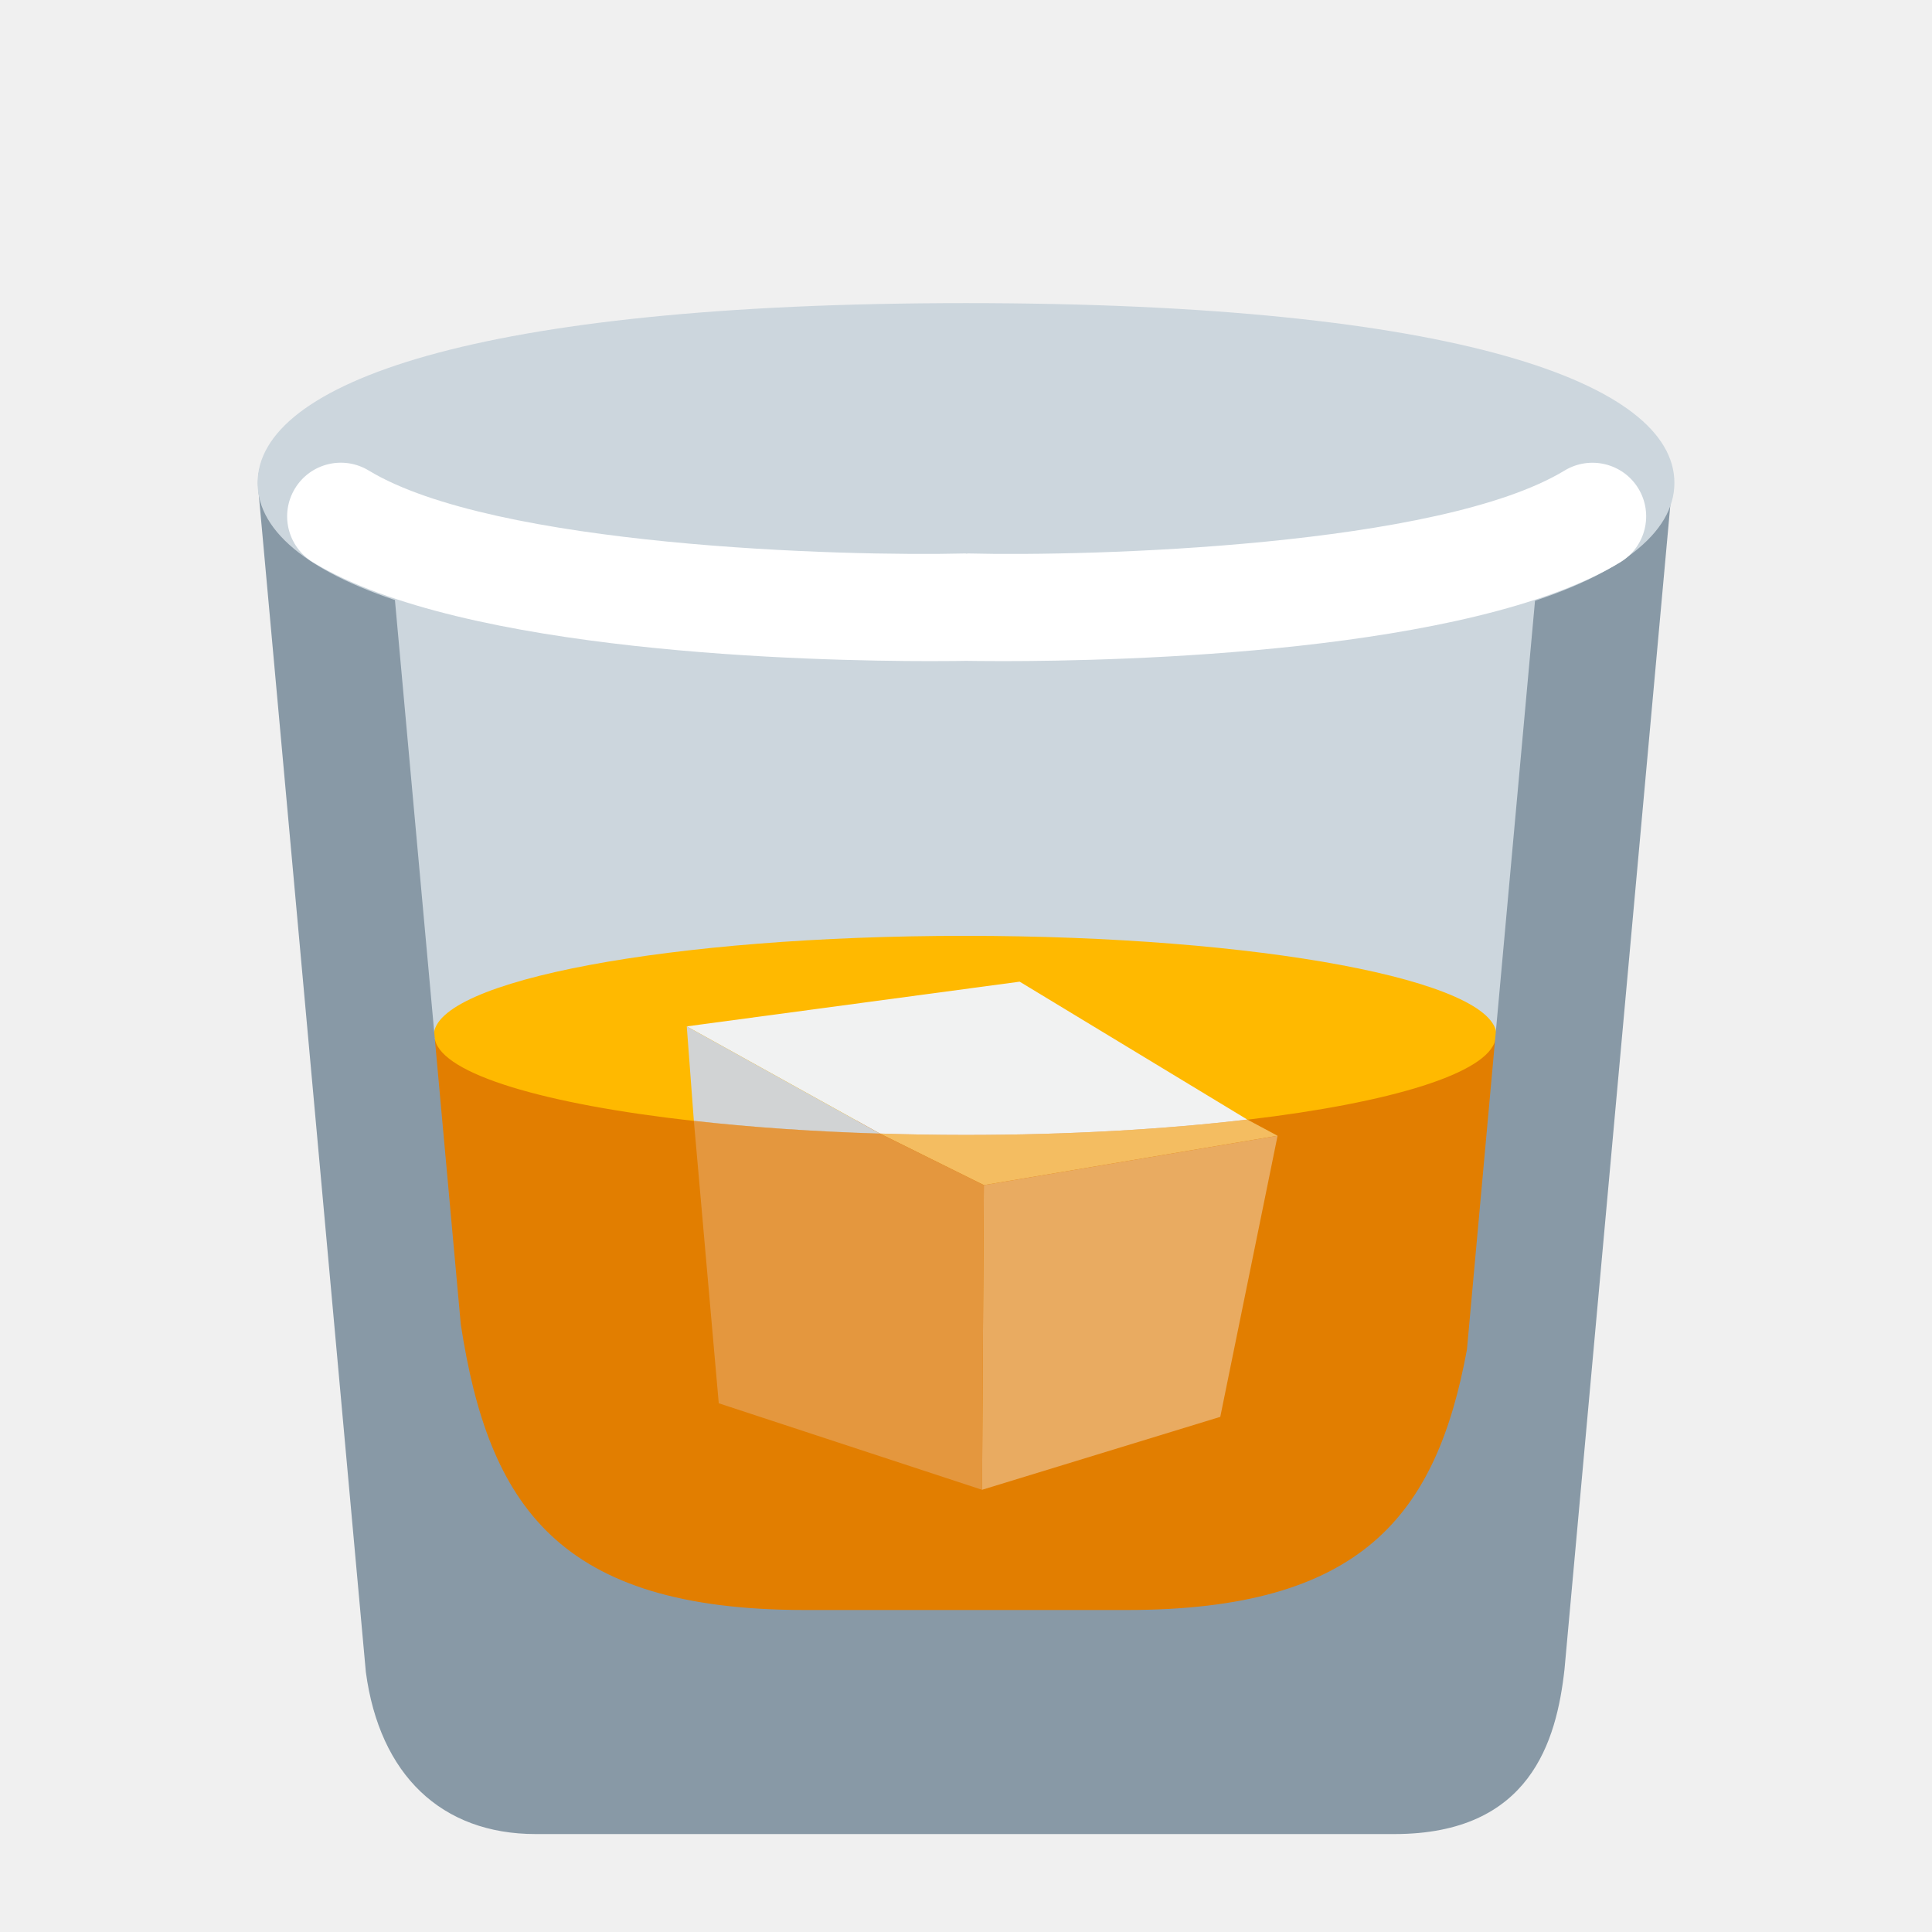
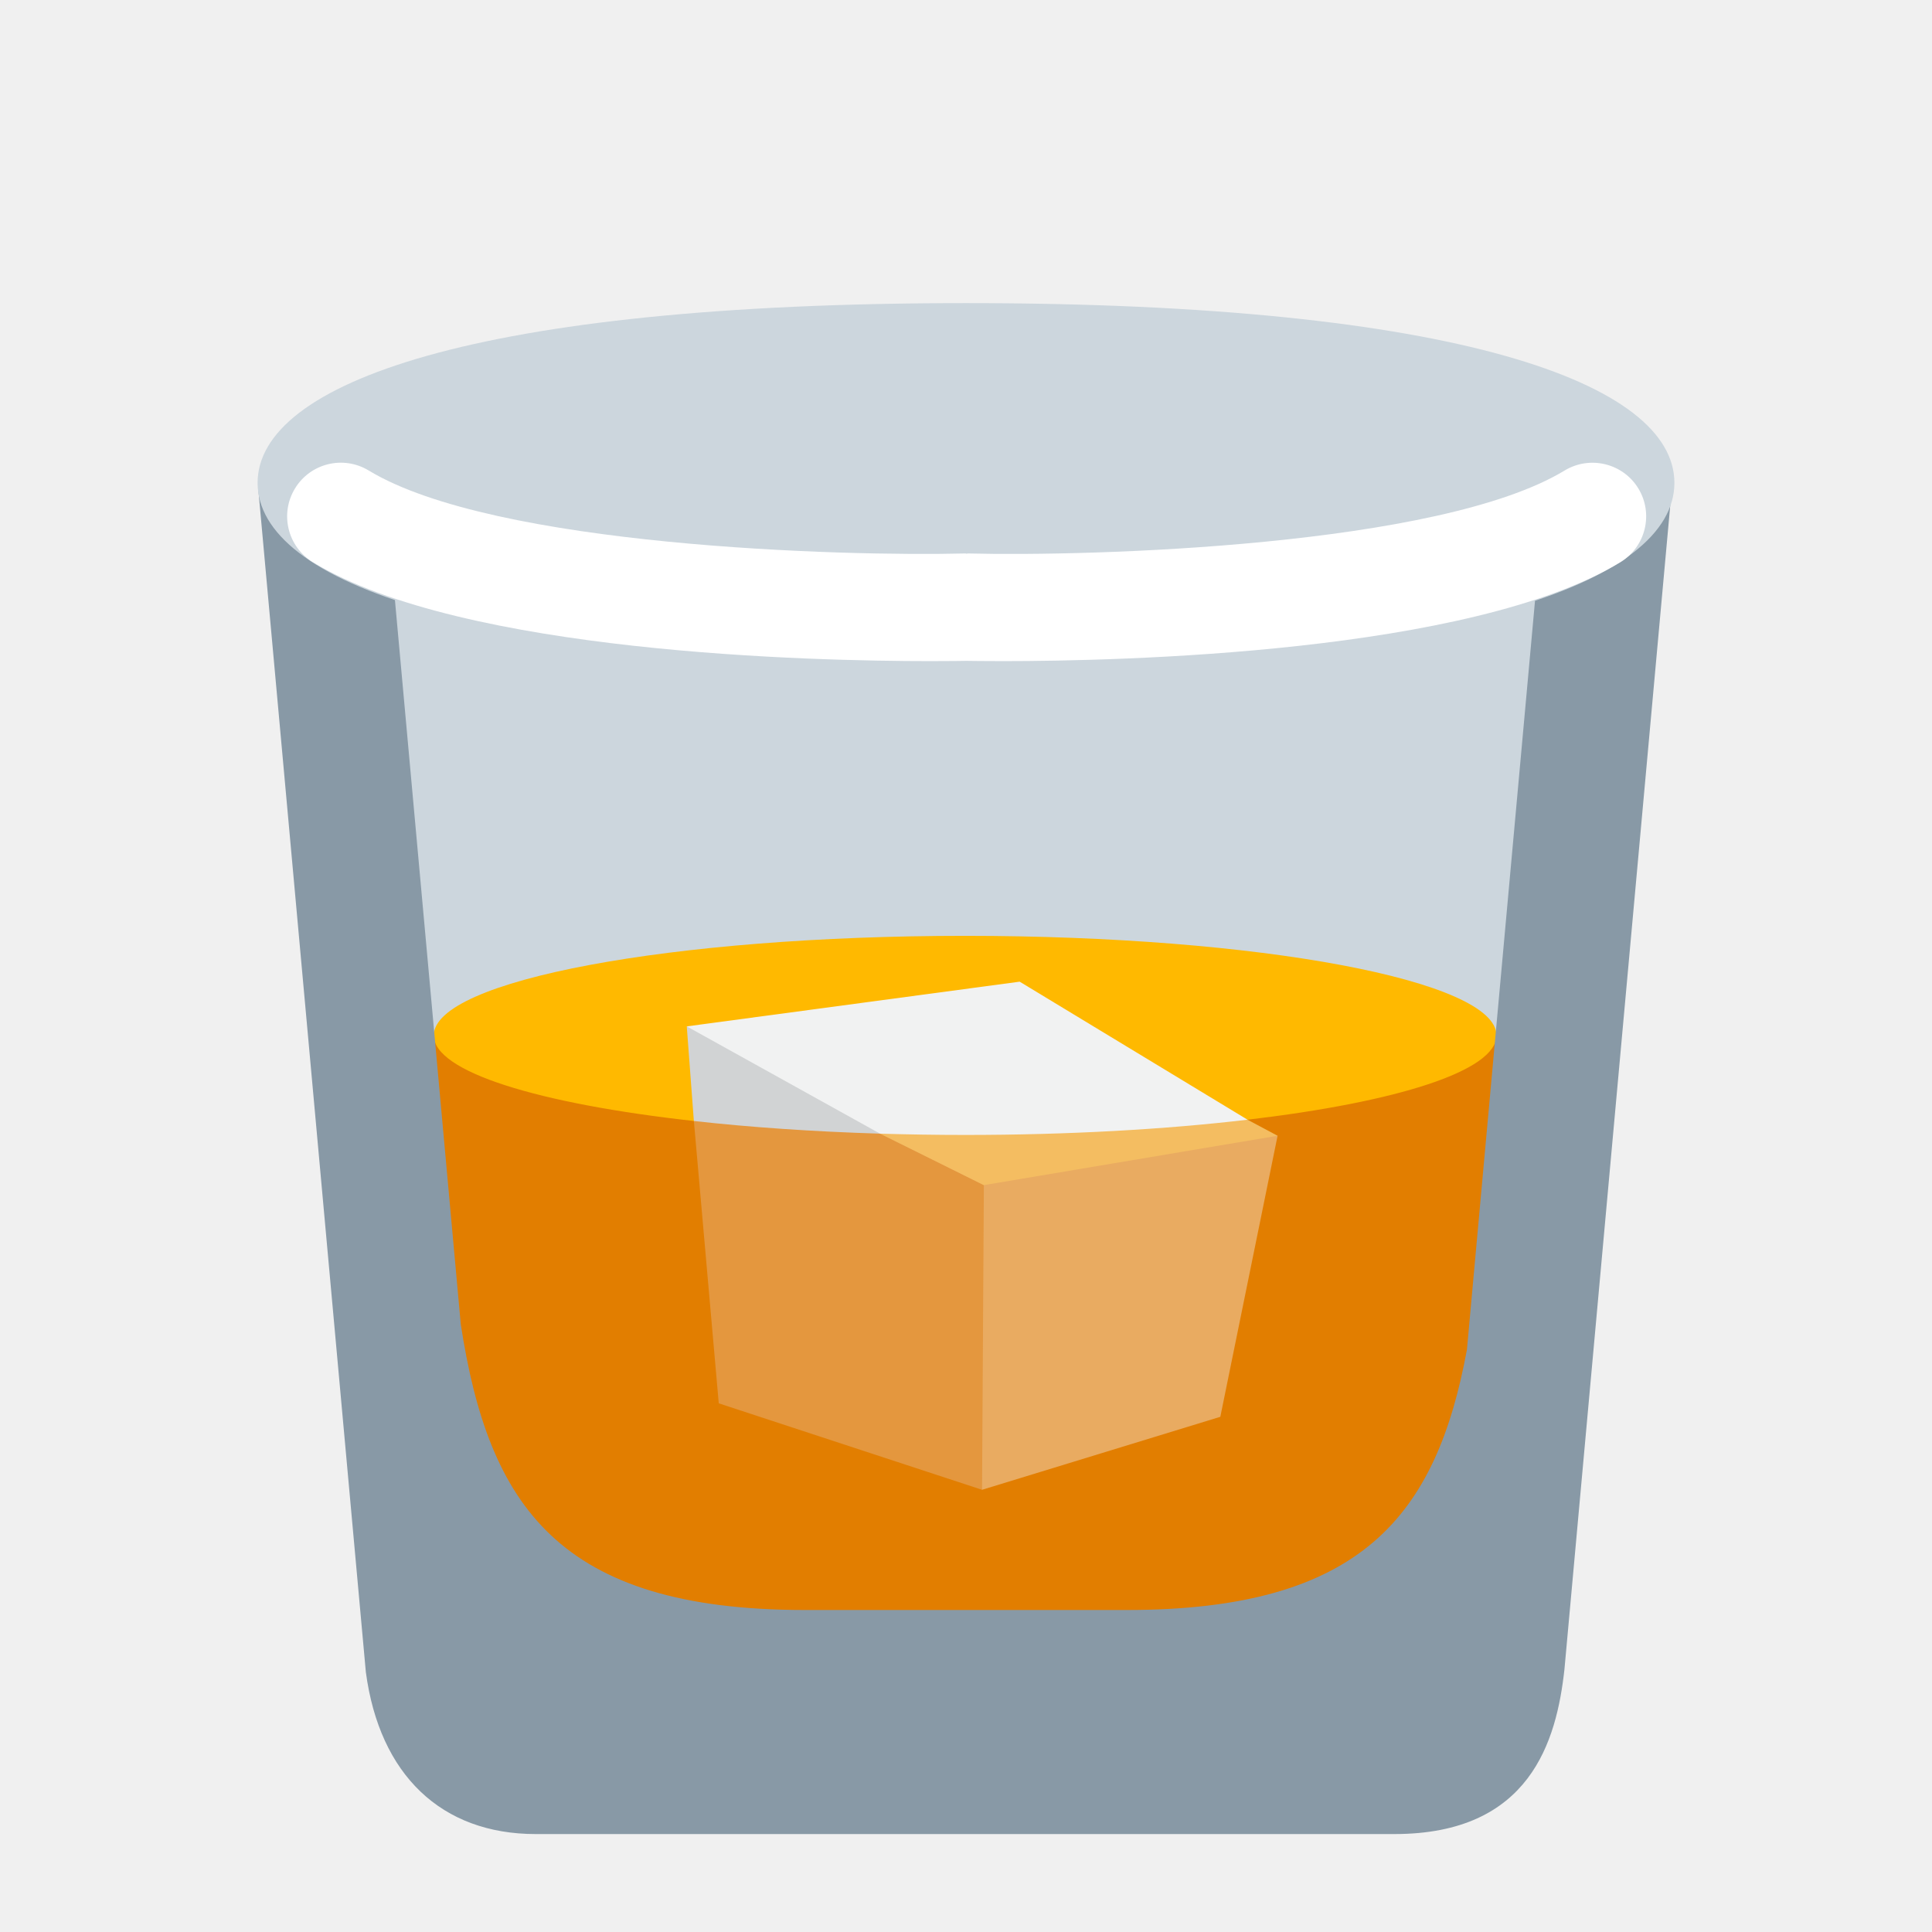
<svg xmlns="http://www.w3.org/2000/svg" viewBox="0 0 36 36">
-   <path fill="#CCD6DD" d="M6.719 9.987L8.667 31h18.5l2.145-21.719z" />
-   <path fill="#E27E00" d="M28.583 19.229l-21.476.146s1.06 10.875 3.372 10.875H25.5c2.362 0 3.083-11.021 3.083-11.021z" />
-   <path fill="#FFB900" d="M17.984 17.438c-5.468 0-9.901.831-9.901 1.855 0 .028.016.055.022.082.15.642 2.037 1.199 4.809 1.51l10.344-.023c2.661-.315 4.459-.86 4.606-1.486.006-.027.022-.054.022-.082-.001-1.026-4.434-1.856-9.902-1.856z" />
-   <path fill="#F4BD61" d="M16.396 21.122l1.937.961 5.473-.92-.565-.302c-1.523.181-3.322.287-5.257.287-.542 0-1.07-.01-1.588-.026z" />
-   <path fill="#F1F2F2" d="M19 18.292l-6.203.833 3.599 1.997c.518.016 1.046.026 1.588.026 1.935 0 3.734-.106 5.257-.287L19 18.292z" />
-   <path fill="#E9AB61" d="M18.299 27.76l4.439-1.359 1.068-5.238-5.473.92z" />
-   <path fill="#E4973E" d="M16.396 21.122c-1.251-.038-2.421-.12-3.467-.238l.464 5.264 4.906 1.612.034-5.677-1.937-.961z" />
-   <path fill="#D1D3D4" d="M12.797 19.125l.132 1.76c1.046.118 2.216.2 3.467.238l-3.599-1.998z" />
-   <path fill="#8899A6" d="M30.088 7.83c-.649-.048-1.217.418-1.276 1.064l-1.478 16.255C26.764 28.233 25.376 30 21 30h-6c-4.596 0-5.896-1.947-6.414-5.324L7.151 8.894c-.059-.646-.624-1.12-1.276-1.064-.646.059-1.122.63-1.063 1.276l2.005 22.049c.256 1.919 1.41 3.02 3.165 3.02h16c2.535 0 3.022-1.737 3.17-3.068l2-22c.058-.647-.418-1.218-1.064-1.277z" />
-   <path fill="#CCD6DD" d="M31.2 8.998c0 1.85-4.028 3.35-13.2 3.35s-13.2-1.5-13.2-3.35c0-1.851 4.028-3.35 13.2-3.35s13.2 1.499 13.2 3.35z" />
+   <path fill="#ccd6dd" d="M 6,9 h24 l -3,22 h-18 l -3,-22 Z" />
+   <path fill="#e27e00" d="M 28.583,19.229 s -0.721,12.021 -3.083,12.021 h-15.021 c -2.313,0 -3.373,-11.875 -3.373,-11.875 l 21.477,-0.146 Z" />
+   <path d="M 12.797,19.125 l 11.009,2.038 l -1.067,5.237 l -4.44,1.36 l -5.502,-8.635 Z" fill="#E9AB61" />
+   <path d="M 12.797,19.125 l 3.599,1.997 l 1.937,0.961 l -0.034,5.677 l -4.906,-1.611 l -0.464,-5.264 l -0.132,-1.76 Z" fill="#E4973E" />
+   <path d="M 23.806,21.163 l -5.473,0.92 l -1.937,-0.961 l -3.599,-1.997 l 6.203,-0.833 l 4.241,2.57 l 0.565,0.301 Z" fill="#F4BD61" />
+   <path d="M 23.246,20.864 l -6.847,-0.864 l -3.47,0.888 c -2.902,-0.323 -4.846,-0.917 -4.846,-1.595 a 9.901,1.855 0 01 9.901,-1.855 a 9.901,1.855 0 01 9.901,1.855 c 0,0.662 -1.852,1.243 -4.639,1.571 Z" fill="#FFB900" />
+   <path d="M 12.929,20.888 l -0.132,-1.763 l 3.602,0.875 v1.124 c -1.25,-0.038 -2.422,-0.119 -3.47,-0.236 Z" fill="#D1D3D4" />
+   <path d="M 16.399,21.124 l -3.602,-1.999 l 6.203,-0.833 l 4.246,2.572 c -1.524,0.18 -3.328,0.284 -5.262,0.284 c -0.539,0 -1.069,-0.009 -1.585,-0.024 Z" fill="#F1F2F2" />
+   <path fill="#8899a6" d="M 31.151,9.107 l -2,22 c -0.147,1.331 -0.634,3.068 -3.169,3.068 h-16 c -1.755,0 -2.91,-1.1 -3.165,-3.019 l -2.005,-22.049 l 2.339,-0.213 l 1.435,15.782 c 0.518,3.377 1.818,5.324 6.414,5.324 h6 c 4.377,0 5.764,-1.766 6.334,-4.851 l 1.478,-16.255 l 2.339,0.213 Z" />
+   <path fill="#ccd6dd" d="M 18,12.348 c -9.172,0 -13.2,-1.499 -13.2,-3.35 s 4.028,-3.35 13.2,-3.35 s 13.2,1.499 13.2,3.35 s -4.028,3.35 -13.2,3.35 Z" />
  <path fill="#FFF" d="M30.529 9.103c-.286-.471-.901-.621-1.374-.336-2.333 1.416-8.813 1.604-11.121 1.546-.008 0-.014.004-.022.004-.007 0-.014-.004-.021-.004-2.3.057-8.785-.129-11.121-1.546-.472-.286-1.087-.137-1.374.336s-.136 1.087.336 1.374c2.795 1.696 9.322 1.842 11.495 1.842.37 0 .607-.004.685-.005.078.001.314.005.685.005 2.173 0 8.7-.147 11.495-1.842.473-.288.623-.902.337-1.374z" />
</svg>
